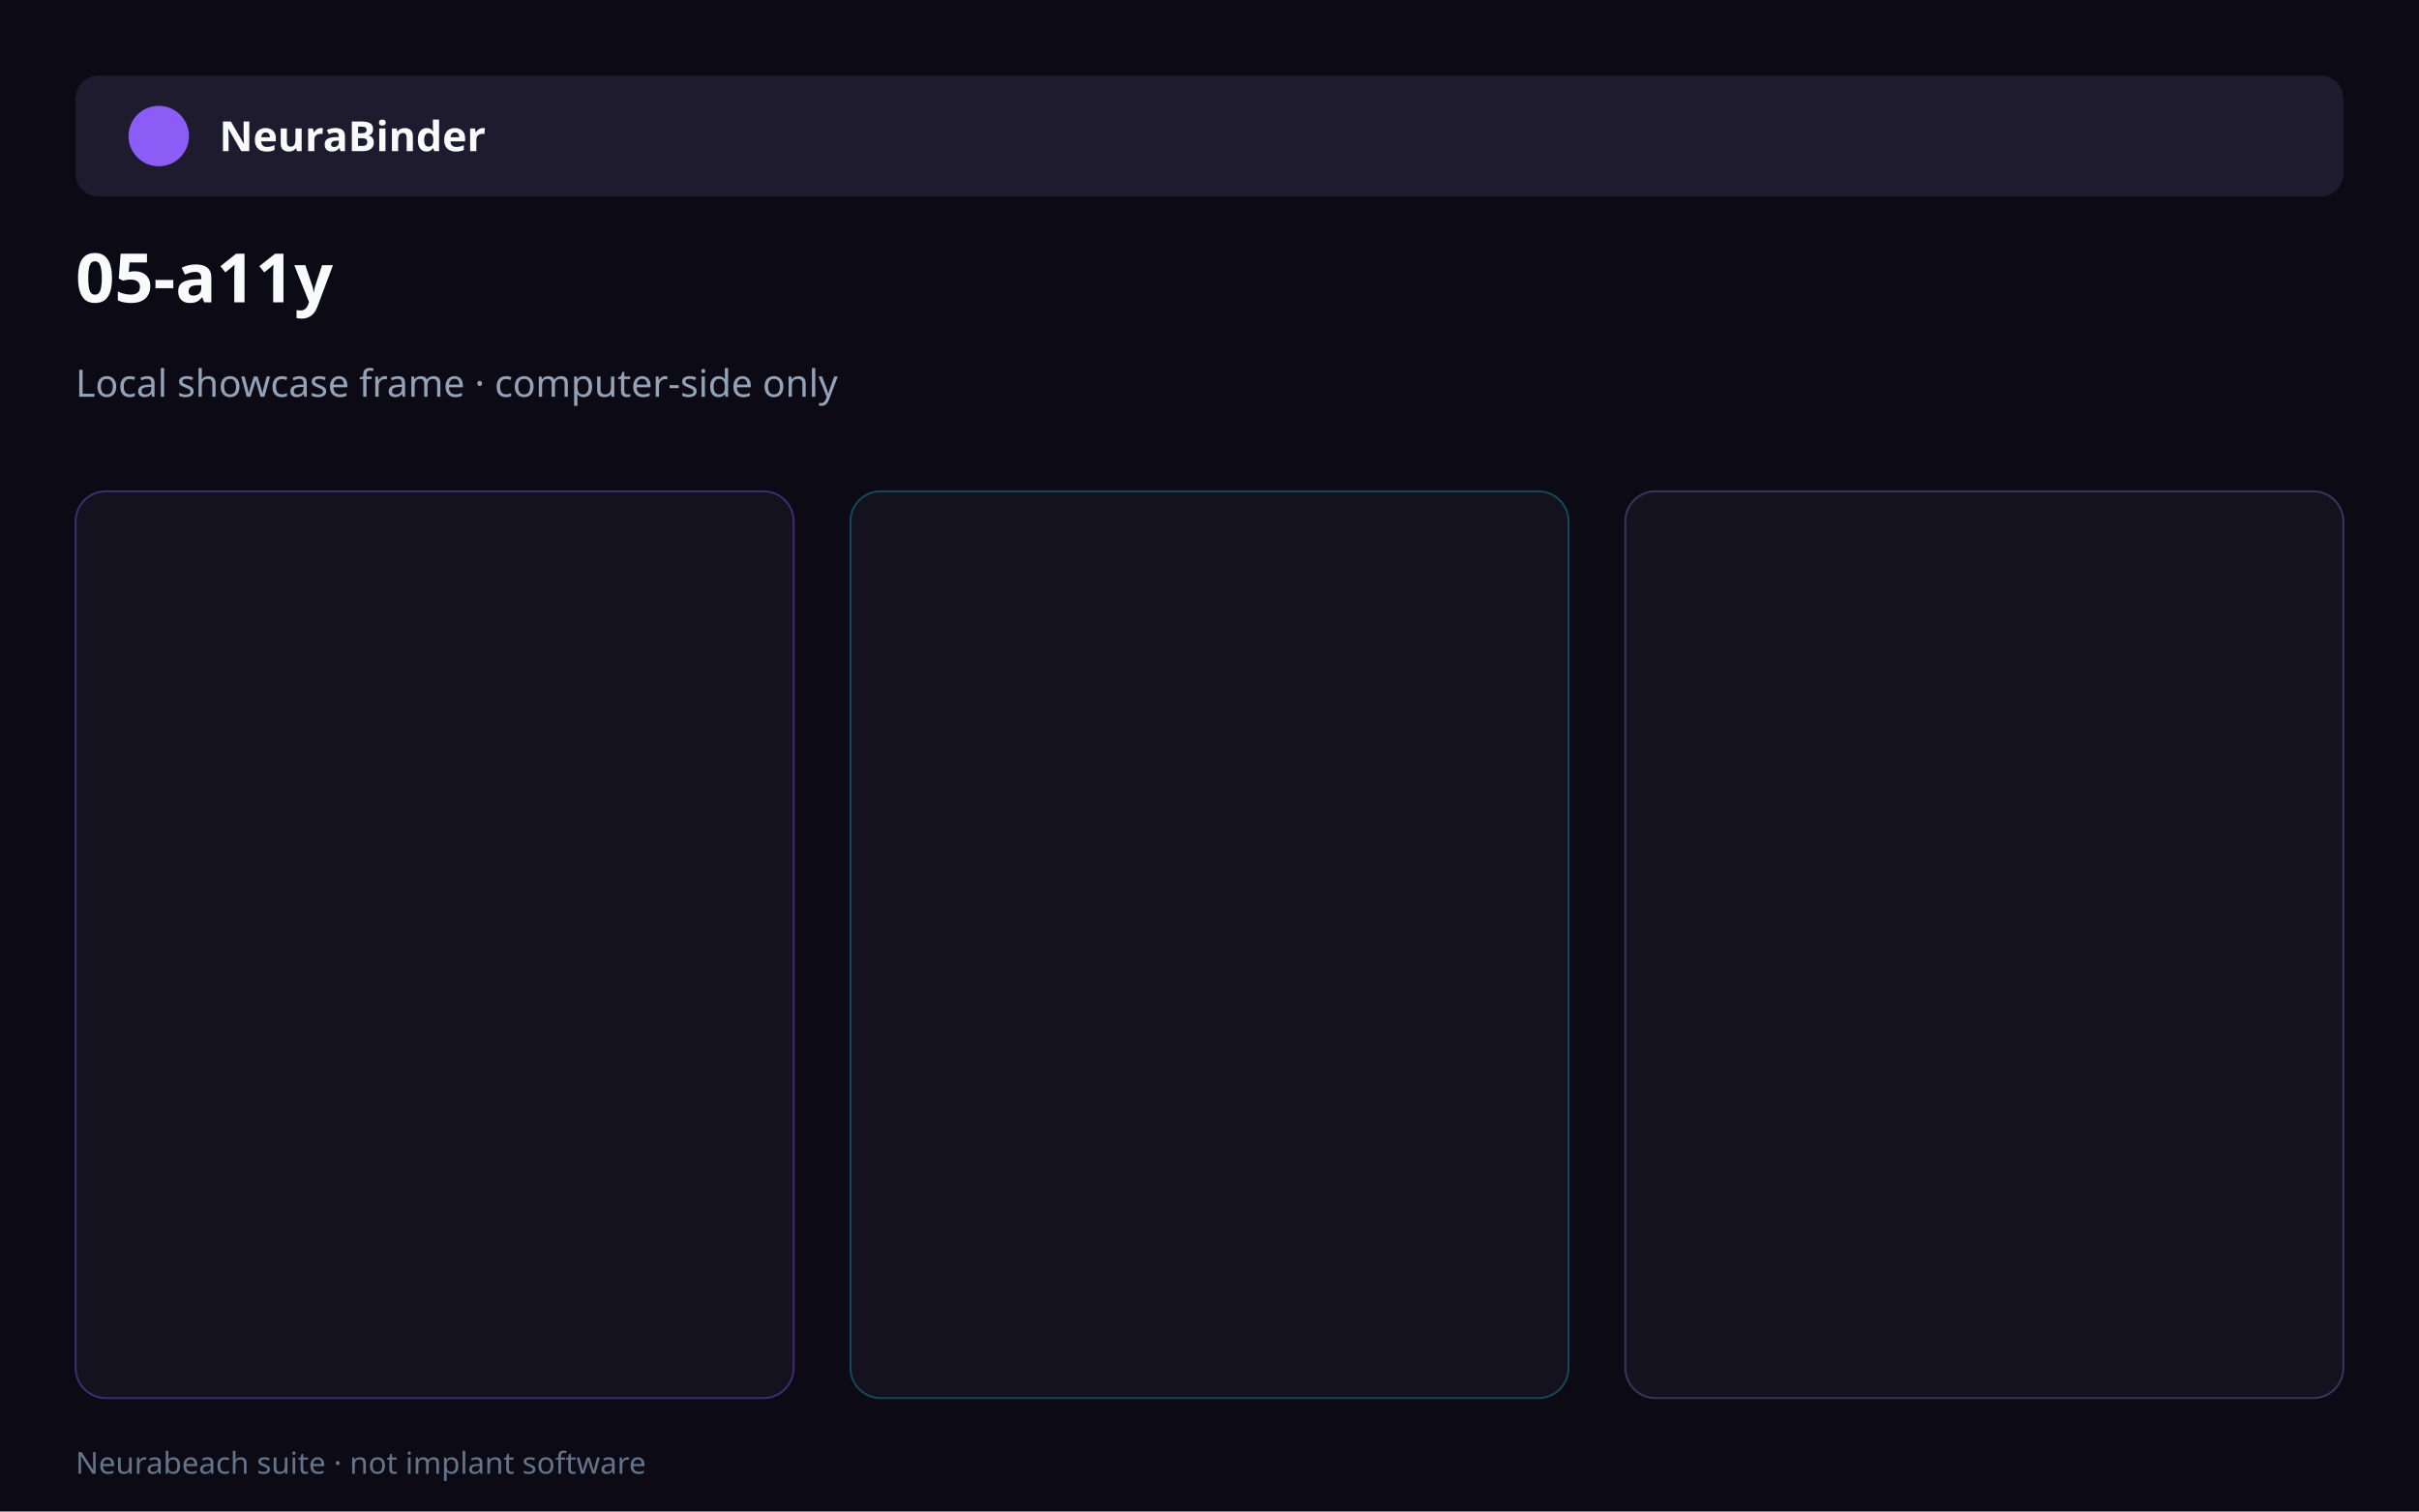
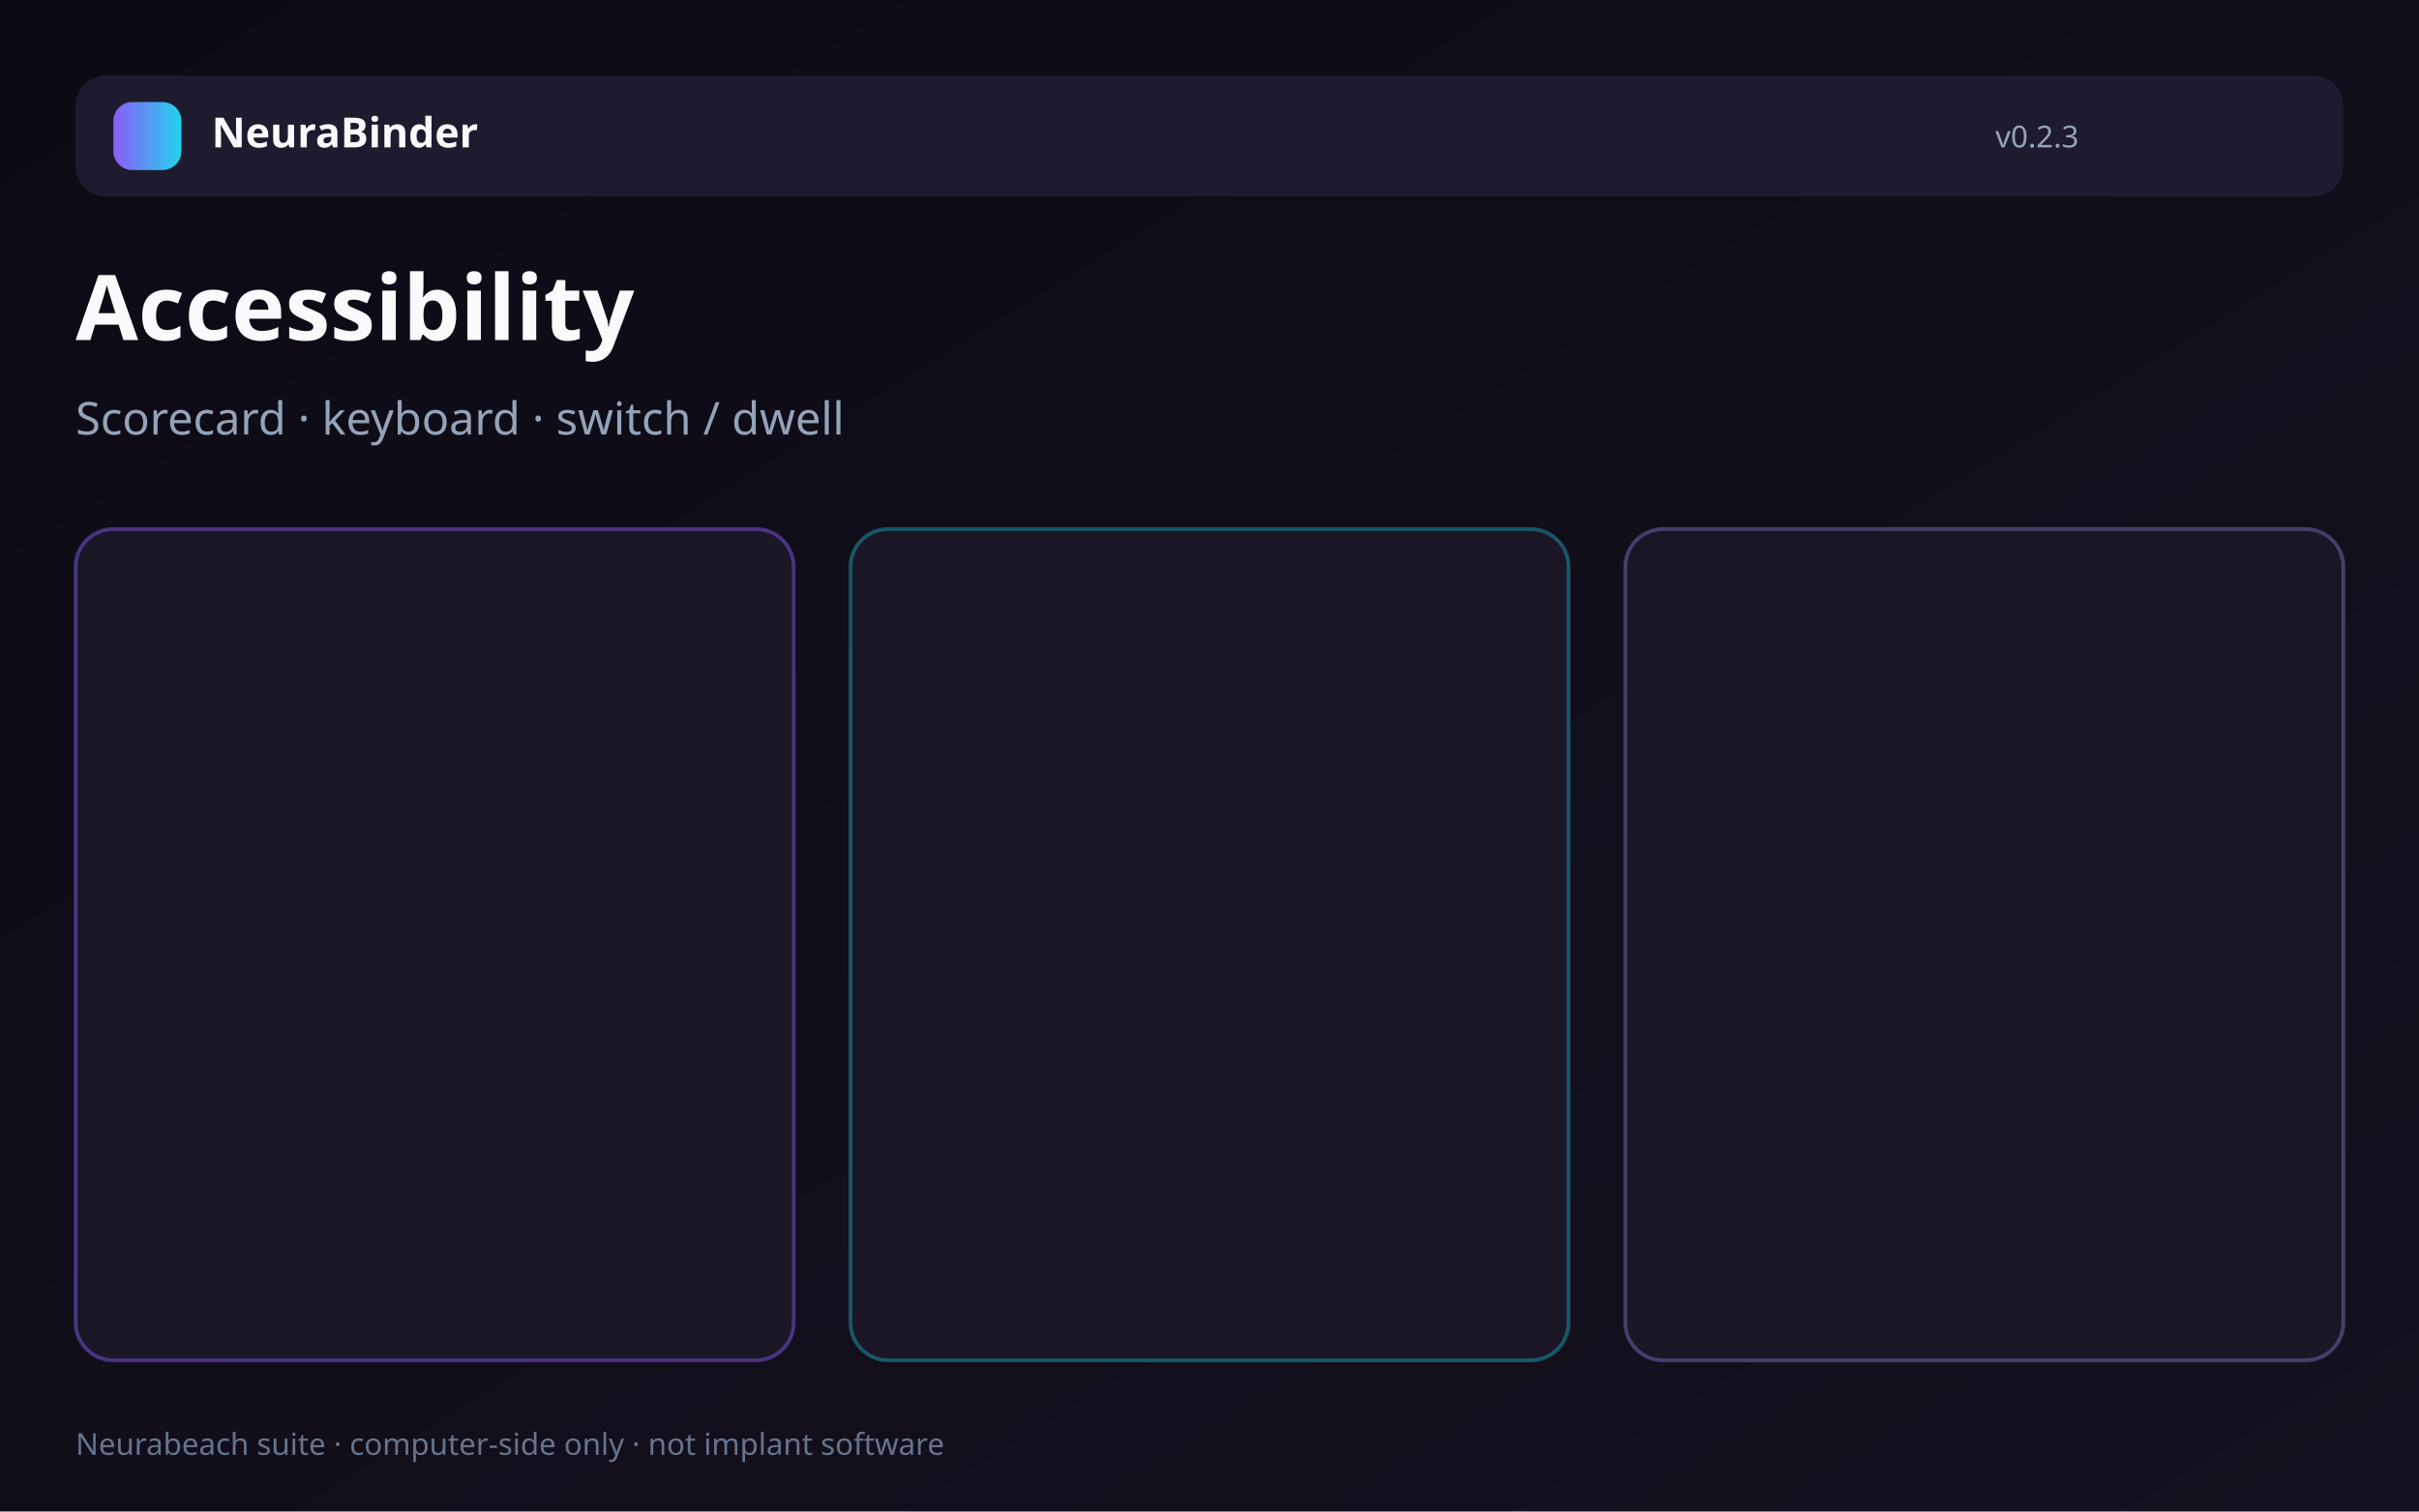
- <svg xmlns="http://www.w3.org/2000/svg" width="1280" height="800" viewBox="0 0 1280 800">
-   <rect width="1280" height="800" fill="#0c0a14" />
-   <rect x="40" y="40" width="1200" height="64" rx="12" fill="#1e1b2e" />
-   <circle cx="84" cy="72" r="16" fill="#8b5cf6" />
-   <text x="116" y="80" fill="#f8fafc" font-family="system-ui,sans-serif" font-size="22" font-weight="600">NeuraBinder</text>
-   <text x="40" y="160" fill="#f8fafc" font-family="system-ui,sans-serif" font-size="36" font-weight="700">05-a11y</text>
-   <text x="40" y="210" fill="#94a3b8" font-family="system-ui,sans-serif" font-size="20">Local showcase frame · computer-side only</text>
-   <rect x="40" y="260" width="380" height="480" rx="16" fill="#15121f" stroke="#8b5cf6" stroke-opacity="0.4" />
-   <rect x="450" y="260" width="380" height="480" rx="16" fill="#15121f" stroke="#22d3ee" stroke-opacity="0.3" />
-   <rect x="860" y="260" width="380" height="480" rx="16" fill="#15121f" stroke="#a78bfa" stroke-opacity="0.3" />
-   <text x="40" y="780" fill="#64748b" font-family="system-ui,sans-serif" font-size="16">Neurabeach suite · not implant software</text>
+ <svg xmlns="http://www.w3.org/2000/svg" width="1280" height="800" viewBox="0 0 1280 800" role="img" aria-label="Accessibility">
+   <defs>
+     <linearGradient id="bg" x1="0" y1="0" x2="1" y2="1">
+       <stop offset="0%" stop-color="#0c0a14" />
+       <stop offset="100%" stop-color="#15121f" />
+     </linearGradient>
+     <linearGradient id="accent" x1="0" y1="0" x2="1" y2="0">
+       <stop offset="0%" stop-color="#8b5cf6" />
+       <stop offset="100%" stop-color="#22d3ee" />
+     </linearGradient>
+   </defs>
+   <rect width="1280" height="800" fill="url(#bg)" />
+   <rect x="40" y="40" width="1200" height="64" rx="16" fill="#1e1b2e" />
+   <rect x="60" y="54" width="36" height="36" rx="10" fill="url(#accent)" />
+   <text x="112" y="78" fill="#f8fafc" font-family="system-ui,sans-serif" font-size="22" font-weight="600">NeuraBinder</text>
+   <text x="1100" y="78" fill="#94a3b8" font-family="system-ui,sans-serif" font-size="16" text-anchor="end">v0.2.3</text>
+   <text x="40" y="180" fill="#f8fafc" font-family="system-ui,sans-serif" font-size="48" font-weight="700">Accessibility</text>
+   <text x="40" y="230" fill="#94a3b8" font-family="system-ui,sans-serif" font-size="24">Scorecard · keyboard · switch / dwell</text>
+   <rect x="40" y="280" width="380" height="440" rx="20" fill="#1a1625" stroke="#8b5cf6" stroke-opacity="0.45" stroke-width="2" />
+   <rect x="450" y="280" width="380" height="440" rx="20" fill="#1a1625" stroke="#22d3ee" stroke-opacity="0.35" stroke-width="2" />
+   <rect x="860" y="280" width="380" height="440" rx="20" fill="#1a1625" stroke="#a78bfa" stroke-opacity="0.35" stroke-width="2" />
+   <text x="40" y="770" fill="#64748b" font-family="system-ui,sans-serif" font-size="16">Neurabeach suite · computer-side only · not implant software</text>
</svg>
